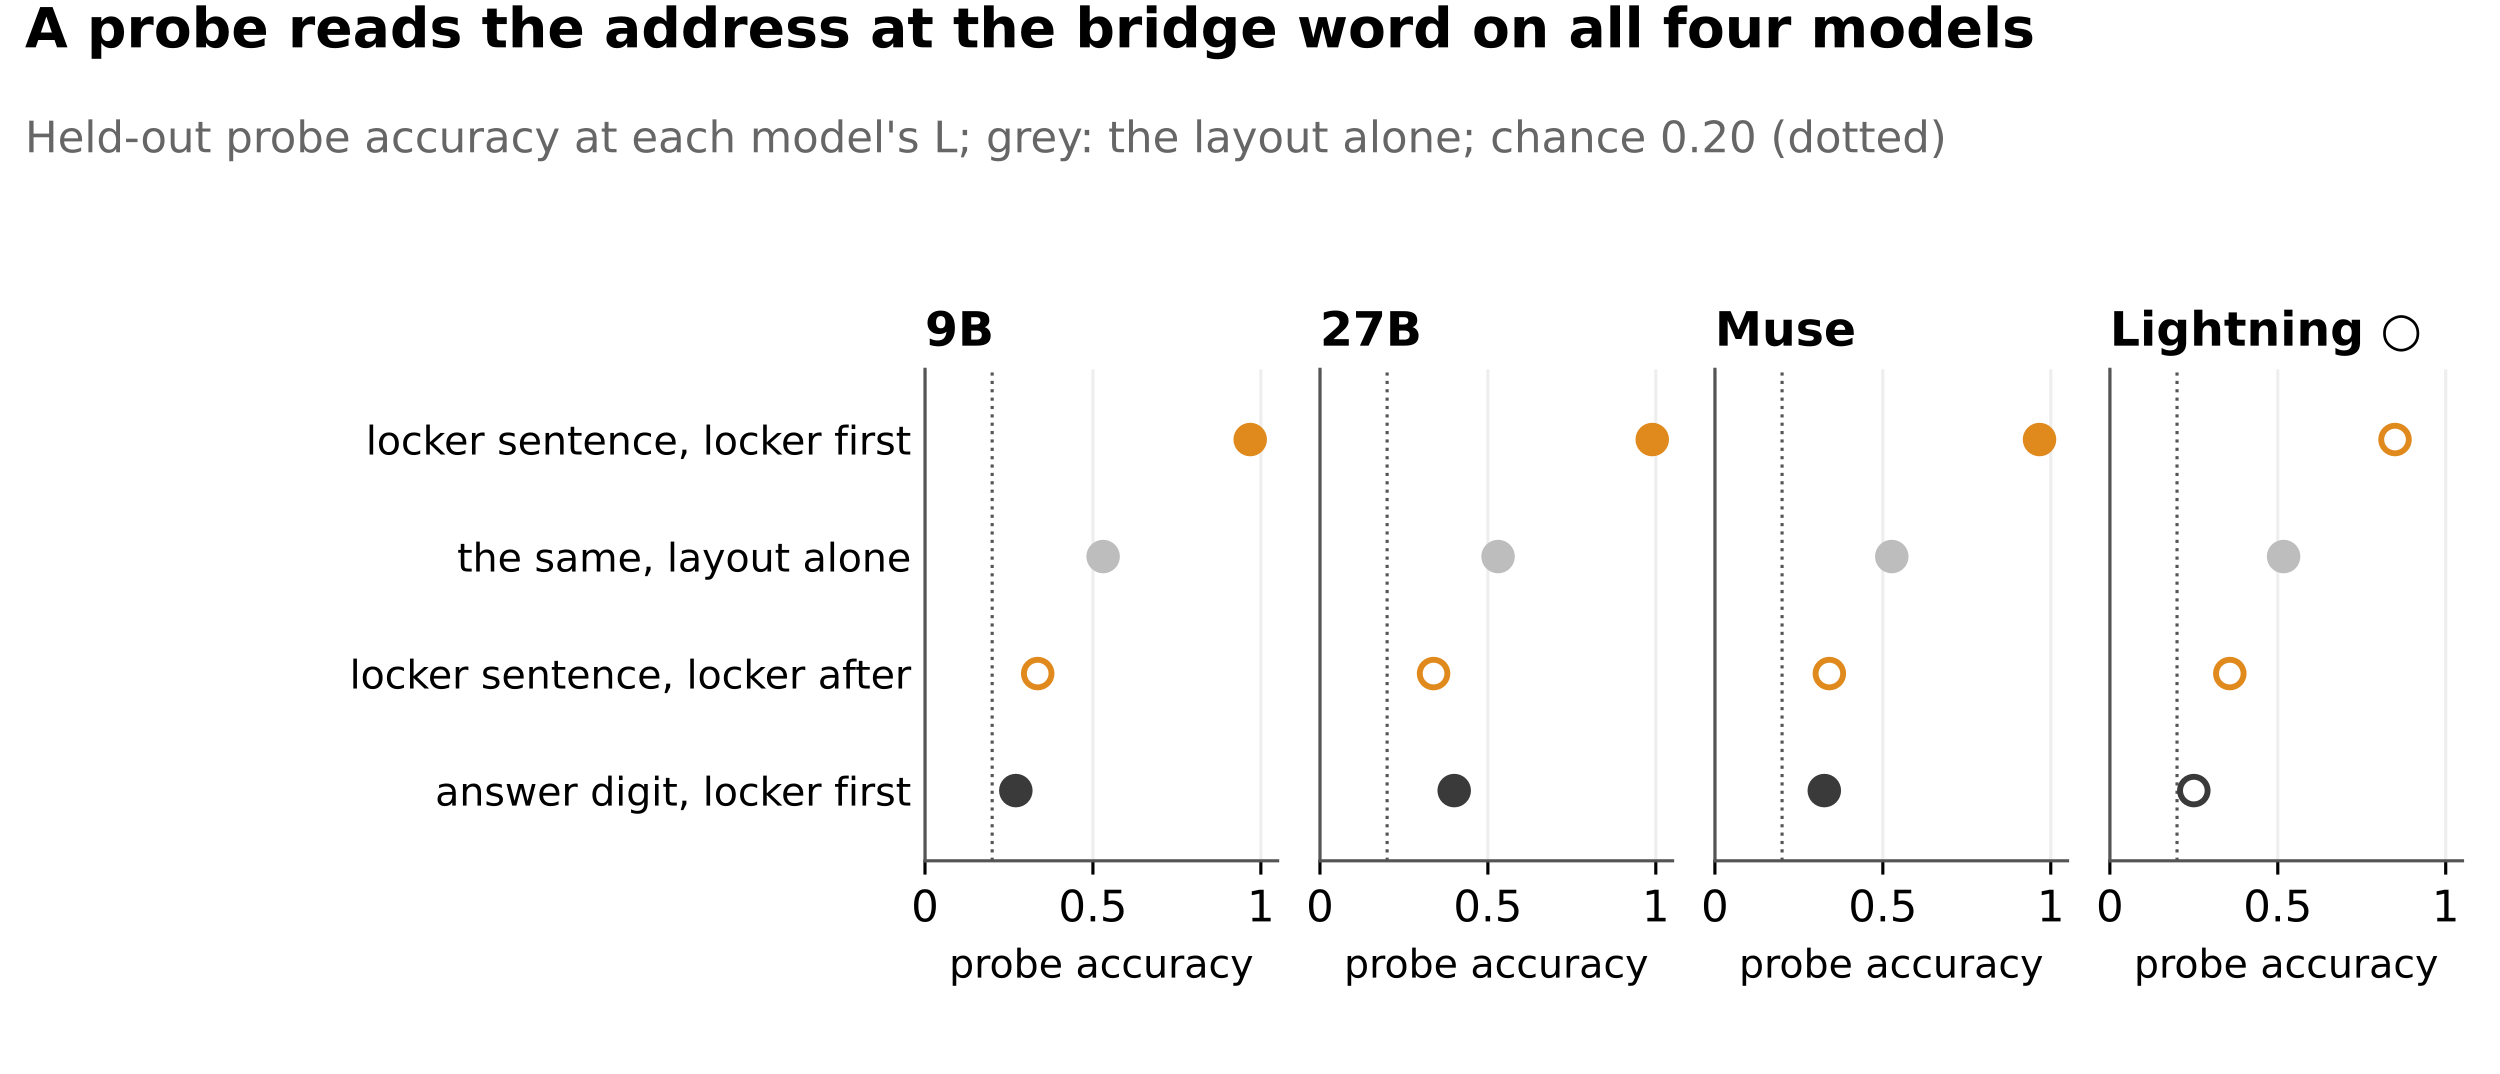
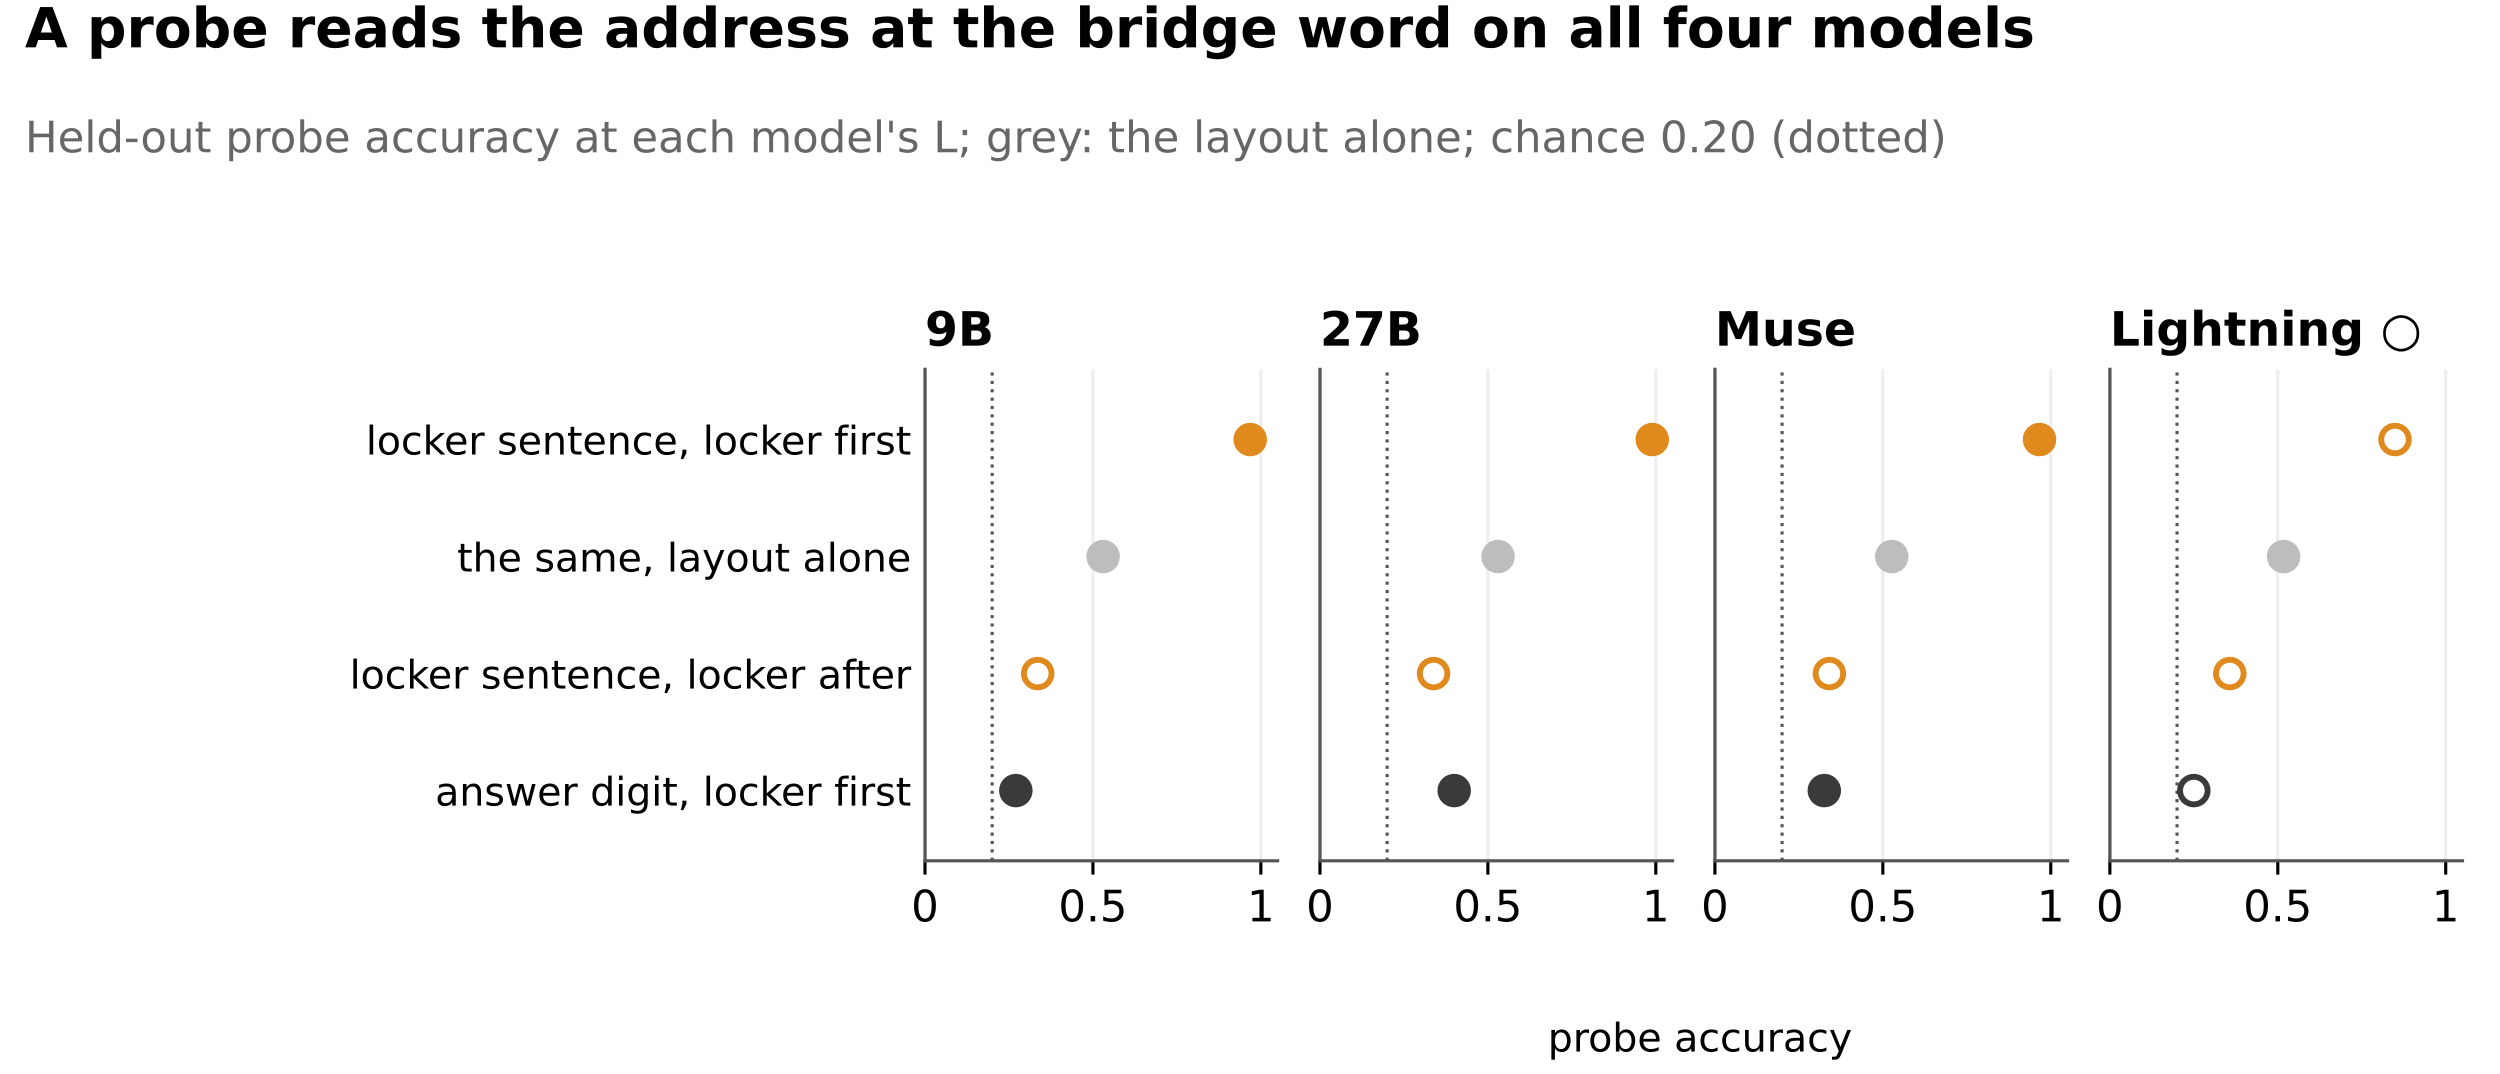
<svg xmlns="http://www.w3.org/2000/svg" xmlns:xlink="http://www.w3.org/1999/xlink" width="633.6pt" height="272.16pt" viewBox="0 0 633.6 272.16" version="1.1">
  <defs>
    <style type="text/css">*{stroke-linejoin: round; stroke-linecap: butt}</style>
  </defs>
  <g id="figure_1">
    <g id="patch_1">
      <path d="M 0 272.16  L 633.6 272.16  L 633.6 0  L 0 0  z " style="fill: #ffffff" />
    </g>
    <g id="axes_1">
      <g id="patch_2">
        <path d="M 234.432 218.16  L 323.804 218.16  L 323.804 93.6  L 234.432 93.6  z " style="fill: #ffffff" />
      </g>
      <g id="line2d_1">
-         <path d="M 234.432 218.16  L 234.432 93.6  " clip-path="url(#pa562b581a0)" style="fill: none; stroke: #999999; stroke-width: 0.8; stroke-linecap: square" />
+         <path d="M 234.432 218.16  L 234.432 93.6  " clip-path="url(#p7bb7172c50)" style="fill: none; stroke: #999999; stroke-width: 0.8; stroke-linecap: square" />
      </g>
      <g id="matplotlib.axis_1">
        <g id="xtick_1">
          <g id="line2d_2">
-             <path d="M 234.432 218.16  L 234.432 93.6  " clip-path="url(#pa562b581a0)" style="fill: none; stroke: #eeeeee; stroke-width: 0.8; stroke-linecap: square" />
+             <path d="M 234.432 218.16  L 234.432 93.6  " clip-path="url(#p7bb7172c50)" style="fill: none; stroke: #eeeeee; stroke-width: 0.8; stroke-linecap: square" />
          </g>
          <g id="line2d_3">
            <defs>
-               <path id="m729a25479a" d="M 0 0  L 0 3.5  " style="stroke: #000000; stroke-width: 0.8" />
+               <path id="mf9057f9065" d="M 0 0  L 0 3.5  " style="stroke: #000000; stroke-width: 0.8" />
            </defs>
            <g>
-               <use xlink:href="#m729a25479a" x="234.432" y="218.16" style="stroke: #000000; stroke-width: 0.8" />
+               <use xlink:href="#mf9057f9065" x="234.432" y="218.16" style="stroke: #000000; stroke-width: 0.8" />
            </g>
          </g>
          <g id="text_1">
            <text style="font-size: 11px; font-family: 'DejaVu Sans'; text-anchor: middle" x="234.432" y="233.517" transform="rotate(-0 234.432 233.5174)">0</text>
          </g>
        </g>
        <g id="xtick_2">
          <g id="line2d_4">
-             <path d="M 276.99 218.16  L 276.99 93.6  " clip-path="url(#pa562b581a0)" style="fill: none; stroke: #eeeeee; stroke-width: 0.8; stroke-linecap: square" />
+             <path d="M 276.99 218.16  L 276.99 93.6  " clip-path="url(#p7bb7172c50)" style="fill: none; stroke: #eeeeee; stroke-width: 0.8; stroke-linecap: square" />
          </g>
          <g id="line2d_5">
            <g>
-               <use xlink:href="#m729a25479a" x="276.99" y="218.16" style="stroke: #000000; stroke-width: 0.8" />
+               <use xlink:href="#mf9057f9065" x="276.99" y="218.16" style="stroke: #000000; stroke-width: 0.8" />
            </g>
          </g>
          <g id="text_2">
            <text style="font-size: 11px; font-family: 'DejaVu Sans'; text-anchor: middle" x="276.99" y="233.517" transform="rotate(-0 276.9903 233.5174)">0.5</text>
          </g>
        </g>
        <g id="xtick_3">
          <g id="line2d_6">
-             <path d="M 319.549 218.16  L 319.549 93.6  " clip-path="url(#pa562b581a0)" style="fill: none; stroke: #eeeeee; stroke-width: 0.8; stroke-linecap: square" />
+             <path d="M 319.549 218.16  L 319.549 93.6  " clip-path="url(#p7bb7172c50)" style="fill: none; stroke: #eeeeee; stroke-width: 0.8; stroke-linecap: square" />
          </g>
          <g id="line2d_7">
            <g>
-               <use xlink:href="#m729a25479a" x="319.549" y="218.16" style="stroke: #000000; stroke-width: 0.8" />
+               <use xlink:href="#mf9057f9065" x="319.549" y="218.16" style="stroke: #000000; stroke-width: 0.8" />
            </g>
          </g>
          <g id="text_3">
            <text style="font-size: 11px; font-family: 'DejaVu Sans'; text-anchor: middle" x="319.549" y="233.517" transform="rotate(-0 319.5486 233.5174)">1</text>
          </g>
-         </g>
-         <g id="text_4">
-           <text style="font-size: 10px; font-family: 'DejaVu Sans'; text-anchor: middle" x="279.118" y="247.758" transform="rotate(-0 279.1182 247.7584)">probe accuracy</text>
        </g>
      </g>
      <g id="matplotlib.axis_2">
        <g id="ytick_1">
          <g id="line2d_8" />
-           <g id="text_5">
+           <g id="text_4">
            <text style="font-size: 10px; font-family: 'DejaVu Sans'; text-anchor: end" x="230.932" y="115.194" transform="rotate(-0 230.932 115.1935)">locker sentence, locker first</text>
          </g>
        </g>
        <g id="ytick_2">
          <g id="line2d_9" />
-           <g id="text_6">
+           <g id="text_5">
            <text style="font-size: 10px; font-family: 'DejaVu Sans'; text-anchor: end" x="230.932" y="144.851" transform="rotate(-0 230.932 144.8506)">the same, layout alone</text>
          </g>
        </g>
        <g id="ytick_3">
          <g id="line2d_10" />
-           <g id="text_7">
+           <g id="text_6">
            <text style="font-size: 10px; font-family: 'DejaVu Sans'; text-anchor: end" x="230.932" y="174.508" transform="rotate(-0 230.932 174.5078)">locker sentence, locker after</text>
          </g>
        </g>
        <g id="ytick_4">
          <g id="line2d_11" />
-           <g id="text_8">
+           <g id="text_7">
            <text style="font-size: 10px; font-family: 'DejaVu Sans'; text-anchor: end" x="230.932" y="204.165" transform="rotate(-0 230.932 204.1649)">answer digit, locker first</text>
          </g>
        </g>
      </g>
      <g id="line2d_12">
-         <path d="M 315.831 111.394  L 317.808 111.394  " clip-path="url(#pa562b581a0)" style="fill: none; stroke: #e08a1e; stroke-width: 1.6" />
+         <path d="M 315.831 111.394  L 317.808 111.394  " clip-path="url(#p7bb7172c50)" style="fill: none; stroke: #e08a1e; stroke-width: 1.6" />
      </g>
      <g id="line2d_13">
-         <path d="M 277.31 141.051  L 281.777 141.051  " clip-path="url(#pa562b581a0)" style="fill: none; stroke: #bdbdbd; stroke-width: 1.6" />
+         <path d="M 277.31 141.051  L 281.777 141.051  " clip-path="url(#p7bb7172c50)" style="fill: none; stroke: #bdbdbd; stroke-width: 1.6" />
      </g>
      <g id="line2d_14">
-         <path d="M 260.342 170.709  L 265.868 170.709  " clip-path="url(#pa562b581a0)" style="fill: none; stroke: #e08a1e; stroke-width: 1.6" />
+         <path d="M 260.342 170.709  L 265.868 170.709  " clip-path="url(#p7bb7172c50)" style="fill: none; stroke: #e08a1e; stroke-width: 1.6" />
      </g>
      <g id="line2d_15">
-         <path d="M 254.555 200.366  L 260.544 200.366  " clip-path="url(#pa562b581a0)" style="fill: none; stroke: #3a3a3a; stroke-width: 1.6" />
+         <path d="M 254.555 200.366  L 260.544 200.366  " clip-path="url(#p7bb7172c50)" style="fill: none; stroke: #3a3a3a; stroke-width: 1.6" />
      </g>
      <g id="line2d_16">
-         <path d="M 251.455 218.16  L 251.455 93.6  " clip-path="url(#pa562b581a0)" style="fill: none; stroke-dasharray: 0.8,1.32; stroke-dashoffset: 0; stroke: #555555; stroke-width: 0.8" />
+         <path d="M 251.455 218.16  L 251.455 93.6  " clip-path="url(#p7bb7172c50)" style="fill: none; stroke-dasharray: 0.8,1.32; stroke-dashoffset: 0; stroke: #555555; stroke-width: 0.8" />
      </g>
      <g id="patch_3">
        <path d="M 234.432 218.16  L 234.432 93.6  " style="fill: none; stroke: #555555; stroke-width: 0.8; stroke-linejoin: miter; stroke-linecap: square" />
      </g>
      <g id="patch_4">
        <path d="M 234.432 218.16  L 323.804 218.16  " style="fill: none; stroke: #555555; stroke-width: 0.8; stroke-linejoin: miter; stroke-linecap: square" />
      </g>
      <g id="line2d_17">
        <defs>
-           <path id="m9c62fb8453" d="M 0 3.5  C 0.928 3.5 1.819 3.131 2.475 2.475  C 3.131 1.819 3.5 0.928 3.5 0  C 3.5 -0.928 3.131 -1.819 2.475 -2.475  C 1.819 -3.131 0.928 -3.5 0 -3.5  C -0.928 -3.5 -1.819 -3.131 -2.475 -2.475  C -3.131 -1.819 -3.5 -0.928 -3.5 0  C -3.5 0.928 -3.131 1.819 -2.475 2.475  C -1.819 3.131 -0.928 3.5 0 3.5  z " style="stroke: #e08a1e; stroke-width: 1.5" />
+           <path id="m025119abb2" d="M 0 3.5  C 0.928 3.5 1.819 3.131 2.475 2.475  C 3.131 1.819 3.5 0.928 3.5 0  C 3.5 -0.928 3.131 -1.819 2.475 -2.475  C 1.819 -3.131 0.928 -3.5 0 -3.5  C -0.928 -3.5 -1.819 -3.131 -2.475 -2.475  C -3.131 -1.819 -3.5 -0.928 -3.5 0  C -3.5 0.928 -3.131 1.819 -2.475 2.475  C -1.819 3.131 -0.928 3.5 0 3.5  z " style="stroke: #e08a1e; stroke-width: 1.5" />
        </defs>
-         <g clip-path="url(#pa562b581a0)">
-           <use xlink:href="#m9c62fb8453" x="316.854" y="111.394" style="fill: #e08a1e; stroke: #e08a1e; stroke-width: 1.5" />
+         <g clip-path="url(#p7bb7172c50)">
+           <use xlink:href="#m025119abb2" x="316.854" y="111.394" style="fill: #e08a1e; stroke: #e08a1e; stroke-width: 1.5" />
        </g>
      </g>
      <g id="line2d_18">
        <defs>
-           <path id="m916a70948a" d="M 0 3.5  C 0.928 3.5 1.819 3.131 2.475 2.475  C 3.131 1.819 3.5 0.928 3.5 0  C 3.5 -0.928 3.131 -1.819 2.475 -2.475  C 1.819 -3.131 0.928 -3.5 0 -3.5  C -0.928 -3.5 -1.819 -3.131 -2.475 -2.475  C -3.131 -1.819 -3.5 -0.928 -3.5 0  C -3.5 0.928 -3.131 1.819 -2.475 2.475  C -1.819 3.131 -0.928 3.5 0 3.5  z " style="stroke: #bdbdbd; stroke-width: 1.5" />
+           <path id="m1a7f834520" d="M 0 3.5  C 0.928 3.5 1.819 3.131 2.475 2.475  C 3.131 1.819 3.5 0.928 3.5 0  C 3.5 -0.928 3.131 -1.819 2.475 -2.475  C 1.819 -3.131 0.928 -3.5 0 -3.5  C -0.928 -3.5 -1.819 -3.131 -2.475 -2.475  C -3.131 -1.819 -3.5 -0.928 -3.5 0  C -3.5 0.928 -3.131 1.819 -2.475 2.475  C -1.819 3.131 -0.928 3.5 0 3.5  z " style="stroke: #bdbdbd; stroke-width: 1.5" />
        </defs>
-         <g clip-path="url(#pa562b581a0)">
-           <use xlink:href="#m916a70948a" x="279.573" y="141.051" style="fill: #bdbdbd; stroke: #bdbdbd; stroke-width: 1.5" />
+         <g clip-path="url(#p7bb7172c50)">
+           <use xlink:href="#m1a7f834520" x="279.573" y="141.051" style="fill: #bdbdbd; stroke: #bdbdbd; stroke-width: 1.5" />
        </g>
      </g>
      <g id="line2d_19">
        <defs>
-           <path id="m2dc7f9d576" d="M 0 3.5  C 0.928 3.5 1.819 3.131 2.475 2.475  C 3.131 1.819 3.5 0.928 3.5 0  C 3.5 -0.928 3.131 -1.819 2.475 -2.475  C 1.819 -3.131 0.928 -3.5 0 -3.5  C -0.928 -3.5 -1.819 -3.131 -2.475 -2.475  C -3.131 -1.819 -3.5 -0.928 -3.5 0  C -3.5 0.928 -3.131 1.819 -2.475 2.475  C -1.819 3.131 -0.928 3.5 0 3.5  z " style="stroke: #e08a1e; stroke-width: 1.5" />
+           <path id="m7b5ef597bd" d="M 0 3.5  C 0.928 3.5 1.819 3.131 2.475 2.475  C 3.131 1.819 3.5 0.928 3.5 0  C 3.5 -0.928 3.131 -1.819 2.475 -2.475  C 1.819 -3.131 0.928 -3.5 0 -3.5  C -0.928 -3.5 -1.819 -3.131 -2.475 -2.475  C -3.131 -1.819 -3.5 -0.928 -3.5 0  C -3.5 0.928 -3.131 1.819 -2.475 2.475  C -1.819 3.131 -0.928 3.5 0 3.5  z " style="stroke: #e08a1e; stroke-width: 1.5" />
        </defs>
-         <g clip-path="url(#pa562b581a0)">
-           <use xlink:href="#m2dc7f9d576" x="262.995" y="170.709" style="fill: #ffffff; stroke: #e08a1e; stroke-width: 1.5" />
+         <g clip-path="url(#p7bb7172c50)">
+           <use xlink:href="#m7b5ef597bd" x="262.995" y="170.709" style="fill: #ffffff; stroke: #e08a1e; stroke-width: 1.5" />
        </g>
      </g>
      <g id="line2d_20">
        <defs>
-           <path id="m610fa13c2d" d="M 0 3.5  C 0.928 3.5 1.819 3.131 2.475 2.475  C 3.131 1.819 3.5 0.928 3.5 0  C 3.5 -0.928 3.131 -1.819 2.475 -2.475  C 1.819 -3.131 0.928 -3.5 0 -3.5  C -0.928 -3.5 -1.819 -3.131 -2.475 -2.475  C -3.131 -1.819 -3.5 -0.928 -3.5 0  C -3.5 0.928 -3.131 1.819 -2.475 2.475  C -1.819 3.131 -0.928 3.5 0 3.5  z " style="stroke: #3a3a3a; stroke-width: 1.5" />
+           <path id="m3d6addd489" d="M 0 3.5  C 0.928 3.5 1.819 3.131 2.475 2.475  C 3.131 1.819 3.5 0.928 3.5 0  C 3.5 -0.928 3.131 -1.819 2.475 -2.475  C 1.819 -3.131 0.928 -3.5 0 -3.5  C -0.928 -3.5 -1.819 -3.131 -2.475 -2.475  C -3.131 -1.819 -3.5 -0.928 -3.5 0  C -3.5 0.928 -3.131 1.819 -2.475 2.475  C -1.819 3.131 -0.928 3.5 0 3.5  z " style="stroke: #3a3a3a; stroke-width: 1.5" />
        </defs>
-         <g clip-path="url(#pa562b581a0)">
-           <use xlink:href="#m610fa13c2d" x="257.452" y="200.366" style="fill: #3a3a3a; stroke: #3a3a3a; stroke-width: 1.5" />
-         </g>
-       </g>
-       <g id="text_9">
+         <g clip-path="url(#p7bb7172c50)">
+           <use xlink:href="#m3d6addd489" x="257.452" y="200.366" style="fill: #3a3a3a; stroke: #3a3a3a; stroke-width: 1.5" />
+         </g>
+       </g>
+       <g id="text_8">
        <text style="font-weight: 700; font-size: 12px; font-family: 'DejaVu Sans'; text-anchor: start" x="234.432" y="87.6" transform="rotate(-0 234.432 87.6)">9B</text>
      </g>
    </g>
    <g id="axes_2">
      <g id="patch_5">
        <path d="M 334.529 218.16  L 423.902 218.16  L 423.902 93.6  L 334.529 93.6  z " style="fill: #ffffff" />
      </g>
      <g id="line2d_21">
-         <path d="M 334.529 218.16  L 334.529 93.6  " clip-path="url(#p724195db9c)" style="fill: none; stroke: #999999; stroke-width: 0.8; stroke-linecap: square" />
+         <path d="M 334.529 218.16  L 334.529 93.6  " clip-path="url(#p6c454bff5c)" style="fill: none; stroke: #999999; stroke-width: 0.8; stroke-linecap: square" />
      </g>
      <g id="matplotlib.axis_3">
        <g id="xtick_4">
          <g id="line2d_22">
-             <path d="M 334.529 218.16  L 334.529 93.6  " clip-path="url(#p724195db9c)" style="fill: none; stroke: #eeeeee; stroke-width: 0.8; stroke-linecap: square" />
+             <path d="M 334.529 218.16  L 334.529 93.6  " clip-path="url(#p6c454bff5c)" style="fill: none; stroke: #eeeeee; stroke-width: 0.8; stroke-linecap: square" />
          </g>
          <g id="line2d_23">
            <g>
-               <use xlink:href="#m729a25479a" x="334.529" y="218.16" style="stroke: #000000; stroke-width: 0.8" />
-             </g>
-           </g>
-           <g id="text_10">
+               <use xlink:href="#mf9057f9065" x="334.529" y="218.16" style="stroke: #000000; stroke-width: 0.8" />
+             </g>
+           </g>
+           <g id="text_9">
            <text style="font-size: 11px; font-family: 'DejaVu Sans'; text-anchor: middle" x="334.529" y="233.517" transform="rotate(-0 334.5292 233.5174)">0</text>
          </g>
        </g>
        <g id="xtick_5">
          <g id="line2d_24">
-             <path d="M 377.087 218.16  L 377.087 93.6  " clip-path="url(#p724195db9c)" style="fill: none; stroke: #eeeeee; stroke-width: 0.8; stroke-linecap: square" />
+             <path d="M 377.087 218.16  L 377.087 93.6  " clip-path="url(#p6c454bff5c)" style="fill: none; stroke: #eeeeee; stroke-width: 0.8; stroke-linecap: square" />
          </g>
          <g id="line2d_25">
            <g>
-               <use xlink:href="#m729a25479a" x="377.087" y="218.16" style="stroke: #000000; stroke-width: 0.8" />
-             </g>
-           </g>
-           <g id="text_11">
+               <use xlink:href="#mf9057f9065" x="377.087" y="218.16" style="stroke: #000000; stroke-width: 0.8" />
+             </g>
+           </g>
+           <g id="text_10">
            <text style="font-size: 11px; font-family: 'DejaVu Sans'; text-anchor: middle" x="377.087" y="233.517" transform="rotate(-0 377.0875 233.5174)">0.5</text>
          </g>
        </g>
        <g id="xtick_6">
          <g id="line2d_26">
-             <path d="M 419.646 218.16  L 419.646 93.6  " clip-path="url(#p724195db9c)" style="fill: none; stroke: #eeeeee; stroke-width: 0.8; stroke-linecap: square" />
+             <path d="M 419.646 218.16  L 419.646 93.6  " clip-path="url(#p6c454bff5c)" style="fill: none; stroke: #eeeeee; stroke-width: 0.8; stroke-linecap: square" />
          </g>
          <g id="line2d_27">
            <g>
-               <use xlink:href="#m729a25479a" x="419.646" y="218.16" style="stroke: #000000; stroke-width: 0.8" />
-             </g>
-           </g>
-           <g id="text_12">
+               <use xlink:href="#mf9057f9065" x="419.646" y="218.16" style="stroke: #000000; stroke-width: 0.8" />
+             </g>
+           </g>
+           <g id="text_11">
            <text style="font-size: 11px; font-family: 'DejaVu Sans'; text-anchor: middle" x="419.646" y="233.517" transform="rotate(-0 419.6458 233.5174)">1</text>
          </g>
-         </g>
-         <g id="text_13">
-           <text style="font-size: 10px; font-family: 'DejaVu Sans'; text-anchor: middle" x="379.215" y="247.758" transform="rotate(-0 379.2154 247.7584)">probe accuracy</text>
        </g>
      </g>
      <g id="matplotlib.axis_4">
        <g id="ytick_5">
          <g id="line2d_28" />
        </g>
        <g id="ytick_6">
          <g id="line2d_29" />
        </g>
        <g id="ytick_7">
          <g id="line2d_30" />
        </g>
        <g id="ytick_8">
          <g id="line2d_31" />
        </g>
      </g>
      <g id="line2d_32">
-         <path d="M 418.096 111.394  L 419.297 111.394  " clip-path="url(#p724195db9c)" style="fill: none; stroke: #e08a1e; stroke-width: 1.6" />
+         <path d="M 418.096 111.394  L 419.297 111.394  " clip-path="url(#p6c454bff5c)" style="fill: none; stroke: #e08a1e; stroke-width: 1.6" />
      </g>
      <g id="line2d_33">
-         <path d="M 377.407 141.051  L 381.874 141.051  " clip-path="url(#p724195db9c)" style="fill: none; stroke: #bdbdbd; stroke-width: 1.6" />
+         <path d="M 377.407 141.051  L 381.874 141.051  " clip-path="url(#p6c454bff5c)" style="fill: none; stroke: #bdbdbd; stroke-width: 1.6" />
      </g>
      <g id="line2d_34">
-         <path d="M 360.83 170.709  L 365.951 170.709  " clip-path="url(#p724195db9c)" style="fill: none; stroke: #e08a1e; stroke-width: 1.6" />
+         <path d="M 360.83 170.709  L 365.951 170.709  " clip-path="url(#p6c454bff5c)" style="fill: none; stroke: #e08a1e; stroke-width: 1.6" />
      </g>
      <g id="line2d_35">
-         <path d="M 365.207 200.366  L 371.938 200.366  " clip-path="url(#p724195db9c)" style="fill: none; stroke: #3a3a3a; stroke-width: 1.6" />
+         <path d="M 365.207 200.366  L 371.938 200.366  " clip-path="url(#p6c454bff5c)" style="fill: none; stroke: #3a3a3a; stroke-width: 1.6" />
      </g>
      <g id="line2d_36">
-         <path d="M 351.553 218.16  L 351.553 93.6  " clip-path="url(#p724195db9c)" style="fill: none; stroke-dasharray: 0.8,1.32; stroke-dashoffset: 0; stroke: #555555; stroke-width: 0.8" />
+         <path d="M 351.553 218.16  L 351.553 93.6  " clip-path="url(#p6c454bff5c)" style="fill: none; stroke-dasharray: 0.8,1.32; stroke-dashoffset: 0; stroke: #555555; stroke-width: 0.8" />
      </g>
      <g id="patch_6">
        <path d="M 334.529 218.16  L 334.529 93.6  " style="fill: none; stroke: #555555; stroke-width: 0.8; stroke-linejoin: miter; stroke-linecap: square" />
      </g>
      <g id="patch_7">
        <path d="M 334.529 218.16  L 423.902 218.16  " style="fill: none; stroke: #555555; stroke-width: 0.8; stroke-linejoin: miter; stroke-linecap: square" />
      </g>
      <g id="line2d_37">
-         <g clip-path="url(#p724195db9c)">
-           <use xlink:href="#m9c62fb8453" x="418.747" y="111.394" style="fill: #e08a1e; stroke: #e08a1e; stroke-width: 1.5" />
+         <g clip-path="url(#p6c454bff5c)">
+           <use xlink:href="#m025119abb2" x="418.747" y="111.394" style="fill: #e08a1e; stroke: #e08a1e; stroke-width: 1.5" />
        </g>
      </g>
      <g id="line2d_38">
-         <g clip-path="url(#p724195db9c)">
-           <use xlink:href="#m916a70948a" x="379.67" y="141.051" style="fill: #bdbdbd; stroke: #bdbdbd; stroke-width: 1.5" />
+         <g clip-path="url(#p6c454bff5c)">
+           <use xlink:href="#m1a7f834520" x="379.67" y="141.051" style="fill: #bdbdbd; stroke: #bdbdbd; stroke-width: 1.5" />
        </g>
      </g>
      <g id="line2d_39">
-         <g clip-path="url(#p724195db9c)">
-           <use xlink:href="#m2dc7f9d576" x="363.322" y="170.709" style="fill: #ffffff; stroke: #e08a1e; stroke-width: 1.5" />
+         <g clip-path="url(#p6c454bff5c)">
+           <use xlink:href="#m7b5ef597bd" x="363.322" y="170.709" style="fill: #ffffff; stroke: #e08a1e; stroke-width: 1.5" />
        </g>
      </g>
      <g id="line2d_40">
-         <g clip-path="url(#p724195db9c)">
-           <use xlink:href="#m610fa13c2d" x="368.553" y="200.366" style="fill: #3a3a3a; stroke: #3a3a3a; stroke-width: 1.5" />
-         </g>
-       </g>
-       <g id="text_14">
+         <g clip-path="url(#p6c454bff5c)">
+           <use xlink:href="#m3d6addd489" x="368.553" y="200.366" style="fill: #3a3a3a; stroke: #3a3a3a; stroke-width: 1.5" />
+         </g>
+       </g>
+       <g id="text_12">
        <text style="font-weight: 700; font-size: 12px; font-family: 'DejaVu Sans'; text-anchor: start" x="334.529" y="87.6" transform="rotate(-0 334.5292 87.6)">27B</text>
      </g>
    </g>
    <g id="axes_3">
      <g id="patch_8">
        <path d="M 434.626 218.16  L 523.999 218.16  L 523.999 93.6  L 434.626 93.6  z " style="fill: #ffffff" />
      </g>
      <g id="line2d_41">
-         <path d="M 434.626 218.16  L 434.626 93.6  " clip-path="url(#pd090f065f8)" style="fill: none; stroke: #999999; stroke-width: 0.8; stroke-linecap: square" />
+         <path d="M 434.626 218.16  L 434.626 93.6  " clip-path="url(#pdd0b4f0060)" style="fill: none; stroke: #999999; stroke-width: 0.8; stroke-linecap: square" />
      </g>
      <g id="matplotlib.axis_5">
        <g id="xtick_7">
          <g id="line2d_42">
-             <path d="M 434.626 218.16  L 434.626 93.6  " clip-path="url(#pd090f065f8)" style="fill: none; stroke: #eeeeee; stroke-width: 0.8; stroke-linecap: square" />
+             <path d="M 434.626 218.16  L 434.626 93.6  " clip-path="url(#pdd0b4f0060)" style="fill: none; stroke: #eeeeee; stroke-width: 0.8; stroke-linecap: square" />
          </g>
          <g id="line2d_43">
            <g>
-               <use xlink:href="#m729a25479a" x="434.626" y="218.16" style="stroke: #000000; stroke-width: 0.8" />
-             </g>
-           </g>
-           <g id="text_15">
+               <use xlink:href="#mf9057f9065" x="434.626" y="218.16" style="stroke: #000000; stroke-width: 0.8" />
+             </g>
+           </g>
+           <g id="text_13">
            <text style="font-size: 11px; font-family: 'DejaVu Sans'; text-anchor: middle" x="434.626" y="233.517" transform="rotate(-0 434.6263 233.5174)">0</text>
          </g>
        </g>
        <g id="xtick_8">
          <g id="line2d_44">
-             <path d="M 477.185 218.16  L 477.185 93.6  " clip-path="url(#pd090f065f8)" style="fill: none; stroke: #eeeeee; stroke-width: 0.8; stroke-linecap: square" />
+             <path d="M 477.185 218.16  L 477.185 93.6  " clip-path="url(#pdd0b4f0060)" style="fill: none; stroke: #eeeeee; stroke-width: 0.8; stroke-linecap: square" />
          </g>
          <g id="line2d_45">
            <g>
-               <use xlink:href="#m729a25479a" x="477.185" y="218.16" style="stroke: #000000; stroke-width: 0.8" />
-             </g>
-           </g>
-           <g id="text_16">
+               <use xlink:href="#mf9057f9065" x="477.185" y="218.16" style="stroke: #000000; stroke-width: 0.8" />
+             </g>
+           </g>
+           <g id="text_14">
            <text style="font-size: 11px; font-family: 'DejaVu Sans'; text-anchor: middle" x="477.185" y="233.517" transform="rotate(-0 477.1847 233.5174)">0.5</text>
          </g>
        </g>
        <g id="xtick_9">
          <g id="line2d_46">
-             <path d="M 519.743 218.16  L 519.743 93.6  " clip-path="url(#pd090f065f8)" style="fill: none; stroke: #eeeeee; stroke-width: 0.8; stroke-linecap: square" />
+             <path d="M 519.743 218.16  L 519.743 93.6  " clip-path="url(#pdd0b4f0060)" style="fill: none; stroke: #eeeeee; stroke-width: 0.8; stroke-linecap: square" />
          </g>
          <g id="line2d_47">
            <g>
-               <use xlink:href="#m729a25479a" x="519.743" y="218.16" style="stroke: #000000; stroke-width: 0.8" />
-             </g>
-           </g>
-           <g id="text_17">
+               <use xlink:href="#mf9057f9065" x="519.743" y="218.16" style="stroke: #000000; stroke-width: 0.8" />
+             </g>
+           </g>
+           <g id="text_15">
            <text style="font-size: 11px; font-family: 'DejaVu Sans'; text-anchor: middle" x="519.743" y="233.517" transform="rotate(-0 519.743 233.5174)">1</text>
          </g>
-         </g>
-         <g id="text_18">
-           <text style="font-size: 10px; font-family: 'DejaVu Sans'; text-anchor: middle" x="479.313" y="247.758" transform="rotate(-0 479.3126 247.7584)">probe accuracy</text>
        </g>
      </g>
      <g id="matplotlib.axis_6">
        <g id="ytick_9">
          <g id="line2d_48" />
        </g>
        <g id="ytick_10">
          <g id="line2d_49" />
        </g>
        <g id="ytick_11">
          <g id="line2d_50" />
        </g>
        <g id="ytick_12">
          <g id="line2d_51" />
        </g>
      </g>
      <g id="line2d_52">
-         <path d="M 515.5 111.394  L 518.072 111.394  " clip-path="url(#pd090f065f8)" style="fill: none; stroke: #e08a1e; stroke-width: 1.6" />
+         <path d="M 515.5 111.394  L 518.072 111.394  " clip-path="url(#pdd0b4f0060)" style="fill: none; stroke: #e08a1e; stroke-width: 1.6" />
      </g>
      <g id="line2d_53">
-         <path d="M 476.659 141.051  L 481.967 141.051  " clip-path="url(#pd090f065f8)" style="fill: none; stroke: #bdbdbd; stroke-width: 1.6" />
+         <path d="M 476.659 141.051  L 481.967 141.051  " clip-path="url(#pdd0b4f0060)" style="fill: none; stroke: #bdbdbd; stroke-width: 1.6" />
      </g>
      <g id="line2d_54">
-         <path d="M 461.109 170.709  L 466.267 170.709  " clip-path="url(#pd090f065f8)" style="fill: none; stroke: #e08a1e; stroke-width: 1.6" />
+         <path d="M 461.109 170.709  L 466.267 170.709  " clip-path="url(#pdd0b4f0060)" style="fill: none; stroke: #e08a1e; stroke-width: 1.6" />
      </g>
      <g id="line2d_55">
-         <path d="M 458.576 200.366  L 466.298 200.366  " clip-path="url(#pd090f065f8)" style="fill: none; stroke: #3a3a3a; stroke-width: 1.6" />
+         <path d="M 458.576 200.366  L 466.298 200.366  " clip-path="url(#pdd0b4f0060)" style="fill: none; stroke: #3a3a3a; stroke-width: 1.6" />
      </g>
      <g id="line2d_56">
-         <path d="M 451.65 218.16  L 451.65 93.6  " clip-path="url(#pd090f065f8)" style="fill: none; stroke-dasharray: 0.8,1.32; stroke-dashoffset: 0; stroke: #555555; stroke-width: 0.8" />
+         <path d="M 451.65 218.16  L 451.65 93.6  " clip-path="url(#pdd0b4f0060)" style="fill: none; stroke-dasharray: 0.8,1.32; stroke-dashoffset: 0; stroke: #555555; stroke-width: 0.8" />
      </g>
      <g id="patch_9">
        <path d="M 434.626 218.16  L 434.626 93.6  " style="fill: none; stroke: #555555; stroke-width: 0.8; stroke-linejoin: miter; stroke-linecap: square" />
      </g>
      <g id="patch_10">
        <path d="M 434.626 218.16  L 523.999 218.16  " style="fill: none; stroke: #555555; stroke-width: 0.8; stroke-linejoin: miter; stroke-linecap: square" />
      </g>
      <g id="line2d_57">
-         <g clip-path="url(#pd090f065f8)">
-           <use xlink:href="#m9c62fb8453" x="516.893" y="111.394" style="fill: #e08a1e; stroke: #e08a1e; stroke-width: 1.5" />
+         <g clip-path="url(#pdd0b4f0060)">
+           <use xlink:href="#m025119abb2" x="516.893" y="111.394" style="fill: #e08a1e; stroke: #e08a1e; stroke-width: 1.5" />
        </g>
      </g>
      <g id="line2d_58">
-         <g clip-path="url(#pd090f065f8)">
-           <use xlink:href="#m916a70948a" x="479.452" y="141.051" style="fill: #bdbdbd; stroke: #bdbdbd; stroke-width: 1.5" />
+         <g clip-path="url(#pdd0b4f0060)">
+           <use xlink:href="#m1a7f834520" x="479.452" y="141.051" style="fill: #bdbdbd; stroke: #bdbdbd; stroke-width: 1.5" />
        </g>
      </g>
      <g id="line2d_59">
-         <g clip-path="url(#pd090f065f8)">
-           <use xlink:href="#m2dc7f9d576" x="463.635" y="170.709" style="fill: #ffffff; stroke: #e08a1e; stroke-width: 1.5" />
+         <g clip-path="url(#pdd0b4f0060)">
+           <use xlink:href="#m7b5ef597bd" x="463.635" y="170.709" style="fill: #ffffff; stroke: #e08a1e; stroke-width: 1.5" />
        </g>
      </g>
      <g id="line2d_60">
-         <g clip-path="url(#pd090f065f8)">
-           <use xlink:href="#m610fa13c2d" x="462.351" y="200.366" style="fill: #3a3a3a; stroke: #3a3a3a; stroke-width: 1.5" />
-         </g>
-       </g>
-       <g id="text_19">
+         <g clip-path="url(#pdd0b4f0060)">
+           <use xlink:href="#m3d6addd489" x="462.351" y="200.366" style="fill: #3a3a3a; stroke: #3a3a3a; stroke-width: 1.5" />
+         </g>
+       </g>
+       <g id="text_16">
        <text style="font-weight: 700; font-size: 12px; font-family: 'DejaVu Sans'; text-anchor: start" x="434.626" y="87.6" transform="rotate(-0 434.6263 87.6)">Muse</text>
      </g>
    </g>
    <g id="axes_4">
      <g id="patch_11">
        <path d="M 534.724 218.16  L 624.096 218.16  L 624.096 93.6  L 534.724 93.6  z " style="fill: #ffffff" />
      </g>
      <g id="line2d_61">
-         <path d="M 534.724 218.16  L 534.724 93.6  " clip-path="url(#pc3513758b1)" style="fill: none; stroke: #999999; stroke-width: 0.8; stroke-linecap: square" />
+         <path d="M 534.724 218.16  L 534.724 93.6  " clip-path="url(#p20a0443bb8)" style="fill: none; stroke: #999999; stroke-width: 0.8; stroke-linecap: square" />
      </g>
      <g id="matplotlib.axis_7">
        <g id="xtick_10">
          <g id="line2d_62">
-             <path d="M 534.724 218.16  L 534.724 93.6  " clip-path="url(#pc3513758b1)" style="fill: none; stroke: #eeeeee; stroke-width: 0.8; stroke-linecap: square" />
+             <path d="M 534.724 218.16  L 534.724 93.6  " clip-path="url(#p20a0443bb8)" style="fill: none; stroke: #eeeeee; stroke-width: 0.8; stroke-linecap: square" />
          </g>
          <g id="line2d_63">
            <g>
-               <use xlink:href="#m729a25479a" x="534.724" y="218.16" style="stroke: #000000; stroke-width: 0.8" />
-             </g>
-           </g>
-           <g id="text_20">
+               <use xlink:href="#mf9057f9065" x="534.724" y="218.16" style="stroke: #000000; stroke-width: 0.8" />
+             </g>
+           </g>
+           <g id="text_17">
            <text style="font-size: 11px; font-family: 'DejaVu Sans'; text-anchor: middle" x="534.724" y="233.517" transform="rotate(-0 534.7235 233.5174)">0</text>
          </g>
        </g>
        <g id="xtick_11">
          <g id="line2d_64">
-             <path d="M 577.282 218.16  L 577.282 93.6  " clip-path="url(#pc3513758b1)" style="fill: none; stroke: #eeeeee; stroke-width: 0.8; stroke-linecap: square" />
+             <path d="M 577.282 218.16  L 577.282 93.6  " clip-path="url(#p20a0443bb8)" style="fill: none; stroke: #eeeeee; stroke-width: 0.8; stroke-linecap: square" />
          </g>
          <g id="line2d_65">
            <g>
-               <use xlink:href="#m729a25479a" x="577.282" y="218.16" style="stroke: #000000; stroke-width: 0.8" />
-             </g>
-           </g>
-           <g id="text_21">
+               <use xlink:href="#mf9057f9065" x="577.282" y="218.16" style="stroke: #000000; stroke-width: 0.8" />
+             </g>
+           </g>
+           <g id="text_18">
            <text style="font-size: 11px; font-family: 'DejaVu Sans'; text-anchor: middle" x="577.282" y="233.517" transform="rotate(-0 577.2818 233.5174)">0.5</text>
          </g>
        </g>
        <g id="xtick_12">
          <g id="line2d_66">
-             <path d="M 619.84 218.16  L 619.84 93.6  " clip-path="url(#pc3513758b1)" style="fill: none; stroke: #eeeeee; stroke-width: 0.8; stroke-linecap: square" />
+             <path d="M 619.84 218.16  L 619.84 93.6  " clip-path="url(#p20a0443bb8)" style="fill: none; stroke: #eeeeee; stroke-width: 0.8; stroke-linecap: square" />
          </g>
          <g id="line2d_67">
            <g>
-               <use xlink:href="#m729a25479a" x="619.84" y="218.16" style="stroke: #000000; stroke-width: 0.8" />
-             </g>
-           </g>
-           <g id="text_22">
+               <use xlink:href="#mf9057f9065" x="619.84" y="218.16" style="stroke: #000000; stroke-width: 0.8" />
+             </g>
+           </g>
+           <g id="text_19">
            <text style="font-size: 11px; font-family: 'DejaVu Sans'; text-anchor: middle" x="619.84" y="233.517" transform="rotate(-0 619.8402 233.5174)">1</text>
          </g>
-         </g>
-         <g id="text_23">
-           <text style="font-size: 10px; font-family: 'DejaVu Sans'; text-anchor: middle" x="579.41" y="247.758" transform="rotate(-0 579.4098 247.7584)">probe accuracy</text>
        </g>
      </g>
      <g id="matplotlib.axis_8">
        <g id="ytick_13">
          <g id="line2d_68" />
        </g>
        <g id="ytick_14">
          <g id="line2d_69" />
        </g>
        <g id="ytick_15">
          <g id="line2d_70" />
        </g>
        <g id="ytick_16">
          <g id="line2d_71" />
        </g>
      </g>
      <g id="line2d_72">
-         <path d="M 603.862 111.394  L 609.842 111.394  " clip-path="url(#pc3513758b1)" style="fill: none; stroke: #e08a1e; stroke-width: 1.6" />
+         <path d="M 603.862 111.394  L 609.842 111.394  " clip-path="url(#p20a0443bb8)" style="fill: none; stroke: #e08a1e; stroke-width: 1.6" />
      </g>
      <g id="line2d_73">
-         <path d="M 576.379 141.051  L 580.92 141.051  " clip-path="url(#pc3513758b1)" style="fill: none; stroke: #bdbdbd; stroke-width: 1.6" />
+         <path d="M 576.379 141.051  L 580.92 141.051  " clip-path="url(#p20a0443bb8)" style="fill: none; stroke: #bdbdbd; stroke-width: 1.6" />
      </g>
      <g id="line2d_74">
-         <path d="M 562.971 170.709  L 567.599 170.709  " clip-path="url(#pc3513758b1)" style="fill: none; stroke: #e08a1e; stroke-width: 1.6" />
+         <path d="M 562.971 170.709  L 567.599 170.709  " clip-path="url(#p20a0443bb8)" style="fill: none; stroke: #e08a1e; stroke-width: 1.6" />
      </g>
      <g id="line2d_75">
-         <path d="M 552.878 200.366  L 558.975 200.366  " clip-path="url(#pc3513758b1)" style="fill: none; stroke: #3a3a3a; stroke-width: 1.6" />
+         <path d="M 552.878 200.366  L 558.975 200.366  " clip-path="url(#p20a0443bb8)" style="fill: none; stroke: #3a3a3a; stroke-width: 1.6" />
      </g>
      <g id="line2d_76">
-         <path d="M 551.747 218.16  L 551.747 93.6  " clip-path="url(#pc3513758b1)" style="fill: none; stroke-dasharray: 0.8,1.32; stroke-dashoffset: 0; stroke: #555555; stroke-width: 0.8" />
+         <path d="M 551.747 218.16  L 551.747 93.6  " clip-path="url(#p20a0443bb8)" style="fill: none; stroke-dasharray: 0.8,1.32; stroke-dashoffset: 0; stroke: #555555; stroke-width: 0.8" />
      </g>
      <g id="patch_12">
        <path d="M 534.724 218.16  L 534.724 93.6  " style="fill: none; stroke: #555555; stroke-width: 0.8; stroke-linejoin: miter; stroke-linecap: square" />
      </g>
      <g id="patch_13">
        <path d="M 534.724 218.16  L 624.096 218.16  " style="fill: none; stroke: #555555; stroke-width: 0.8; stroke-linejoin: miter; stroke-linecap: square" />
      </g>
      <g id="line2d_77">
-         <g clip-path="url(#pc3513758b1)">
-           <use xlink:href="#m2dc7f9d576" x="606.992" y="111.394" style="fill: #ffffff; stroke: #e08a1e; stroke-width: 1.5" />
+         <g clip-path="url(#p20a0443bb8)">
+           <use xlink:href="#m7b5ef597bd" x="606.992" y="111.394" style="fill: #ffffff; stroke: #e08a1e; stroke-width: 1.5" />
        </g>
      </g>
      <g id="line2d_78">
-         <g clip-path="url(#pc3513758b1)">
-           <use xlink:href="#m916a70948a" x="578.754" y="141.051" style="fill: #bdbdbd; stroke: #bdbdbd; stroke-width: 1.5" />
+         <g clip-path="url(#p20a0443bb8)">
+           <use xlink:href="#m1a7f834520" x="578.754" y="141.051" style="fill: #bdbdbd; stroke: #bdbdbd; stroke-width: 1.5" />
        </g>
      </g>
      <g id="line2d_79">
-         <g clip-path="url(#pc3513758b1)">
-           <use xlink:href="#m2dc7f9d576" x="565.122" y="170.709" style="fill: #ffffff; stroke: #e08a1e; stroke-width: 1.5" />
+         <g clip-path="url(#p20a0443bb8)">
+           <use xlink:href="#m7b5ef597bd" x="565.122" y="170.709" style="fill: #ffffff; stroke: #e08a1e; stroke-width: 1.5" />
        </g>
      </g>
      <g id="line2d_80">
        <defs>
-           <path id="mad454e012e" d="M 0 3.5  C 0.928 3.5 1.819 3.131 2.475 2.475  C 3.131 1.819 3.5 0.928 3.5 0  C 3.5 -0.928 3.131 -1.819 2.475 -2.475  C 1.819 -3.131 0.928 -3.5 0 -3.5  C -0.928 -3.5 -1.819 -3.131 -2.475 -2.475  C -3.131 -1.819 -3.5 -0.928 -3.5 0  C -3.5 0.928 -3.131 1.819 -2.475 2.475  C -1.819 3.131 -0.928 3.5 0 3.5  z " style="stroke: #3a3a3a; stroke-width: 1.5" />
+           <path id="mf47f8392c4" d="M 0 3.5  C 0.928 3.5 1.819 3.131 2.475 2.475  C 3.131 1.819 3.5 0.928 3.5 0  C 3.5 -0.928 3.131 -1.819 2.475 -2.475  C 1.819 -3.131 0.928 -3.5 0 -3.5  C -0.928 -3.5 -1.819 -3.131 -2.475 -2.475  C -3.131 -1.819 -3.5 -0.928 -3.5 0  C -3.5 0.928 -3.131 1.819 -2.475 2.475  C -1.819 3.131 -0.928 3.5 0 3.5  z " style="stroke: #3a3a3a; stroke-width: 1.5" />
        </defs>
-         <g clip-path="url(#pc3513758b1)">
-           <use xlink:href="#mad454e012e" x="556.003" y="200.366" style="fill: #ffffff; stroke: #3a3a3a; stroke-width: 1.5" />
-         </g>
-       </g>
-       <g id="text_24">
+         <g clip-path="url(#p20a0443bb8)">
+           <use xlink:href="#mf47f8392c4" x="556.003" y="200.366" style="fill: #ffffff; stroke: #3a3a3a; stroke-width: 1.5" />
+         </g>
+       </g>
+       <g id="text_20">
        <text style="font-weight: 700; font-size: 12px; font-family: 'DejaVu Sans'; text-anchor: start" x="534.724" y="87.6" transform="rotate(-0 534.7235 87.6)">Lightning ○</text>
      </g>
    </g>
-     <g id="text_25">
+     <g id="text_21">
      <text style="font-weight: 700; font-size: 14px; font-family: 'DejaVu Sans'; text-anchor: start" x="6.336" y="11.999" transform="rotate(-0 6.336 11.99861)">A probe reads the address at the bridge word on all four models</text>
    </g>
-     <g id="text_26">
+     <g id="text_22">
      <text style="font-size: 11px; font-family: 'DejaVu Sans'; text-anchor: start; fill: #666666" x="6.336" y="38.598" transform="rotate(-0 6.336 38.59828)">Held-out probe accuracy at each model's L; grey: the layout alone; chance 0.20 (dotted)</text>
+     </g>
+     <g id="text_23">
+       <text style="font-size: 10px; font-family: 'DejaVu Sans'; text-anchor: middle" x="430.848" y="266.492" transform="rotate(-0 430.848 266.4917)">probe accuracy</text>
    </g>
  </g>
  <defs>
-     <clipPath id="pa562b581a0">
+     <clipPath id="p7bb7172c50">
      <rect x="234.432" y="93.6" width="89.372" height="124.56" />
    </clipPath>
-     <clipPath id="p724195db9c">
+     <clipPath id="p6c454bff5c">
      <rect x="334.529" y="93.6" width="89.372" height="124.56" />
    </clipPath>
-     <clipPath id="pd090f065f8">
+     <clipPath id="pdd0b4f0060">
      <rect x="434.626" y="93.6" width="89.372" height="124.56" />
    </clipPath>
-     <clipPath id="pc3513758b1">
+     <clipPath id="p20a0443bb8">
      <rect x="534.724" y="93.6" width="89.372" height="124.56" />
    </clipPath>
  </defs>
</svg>
